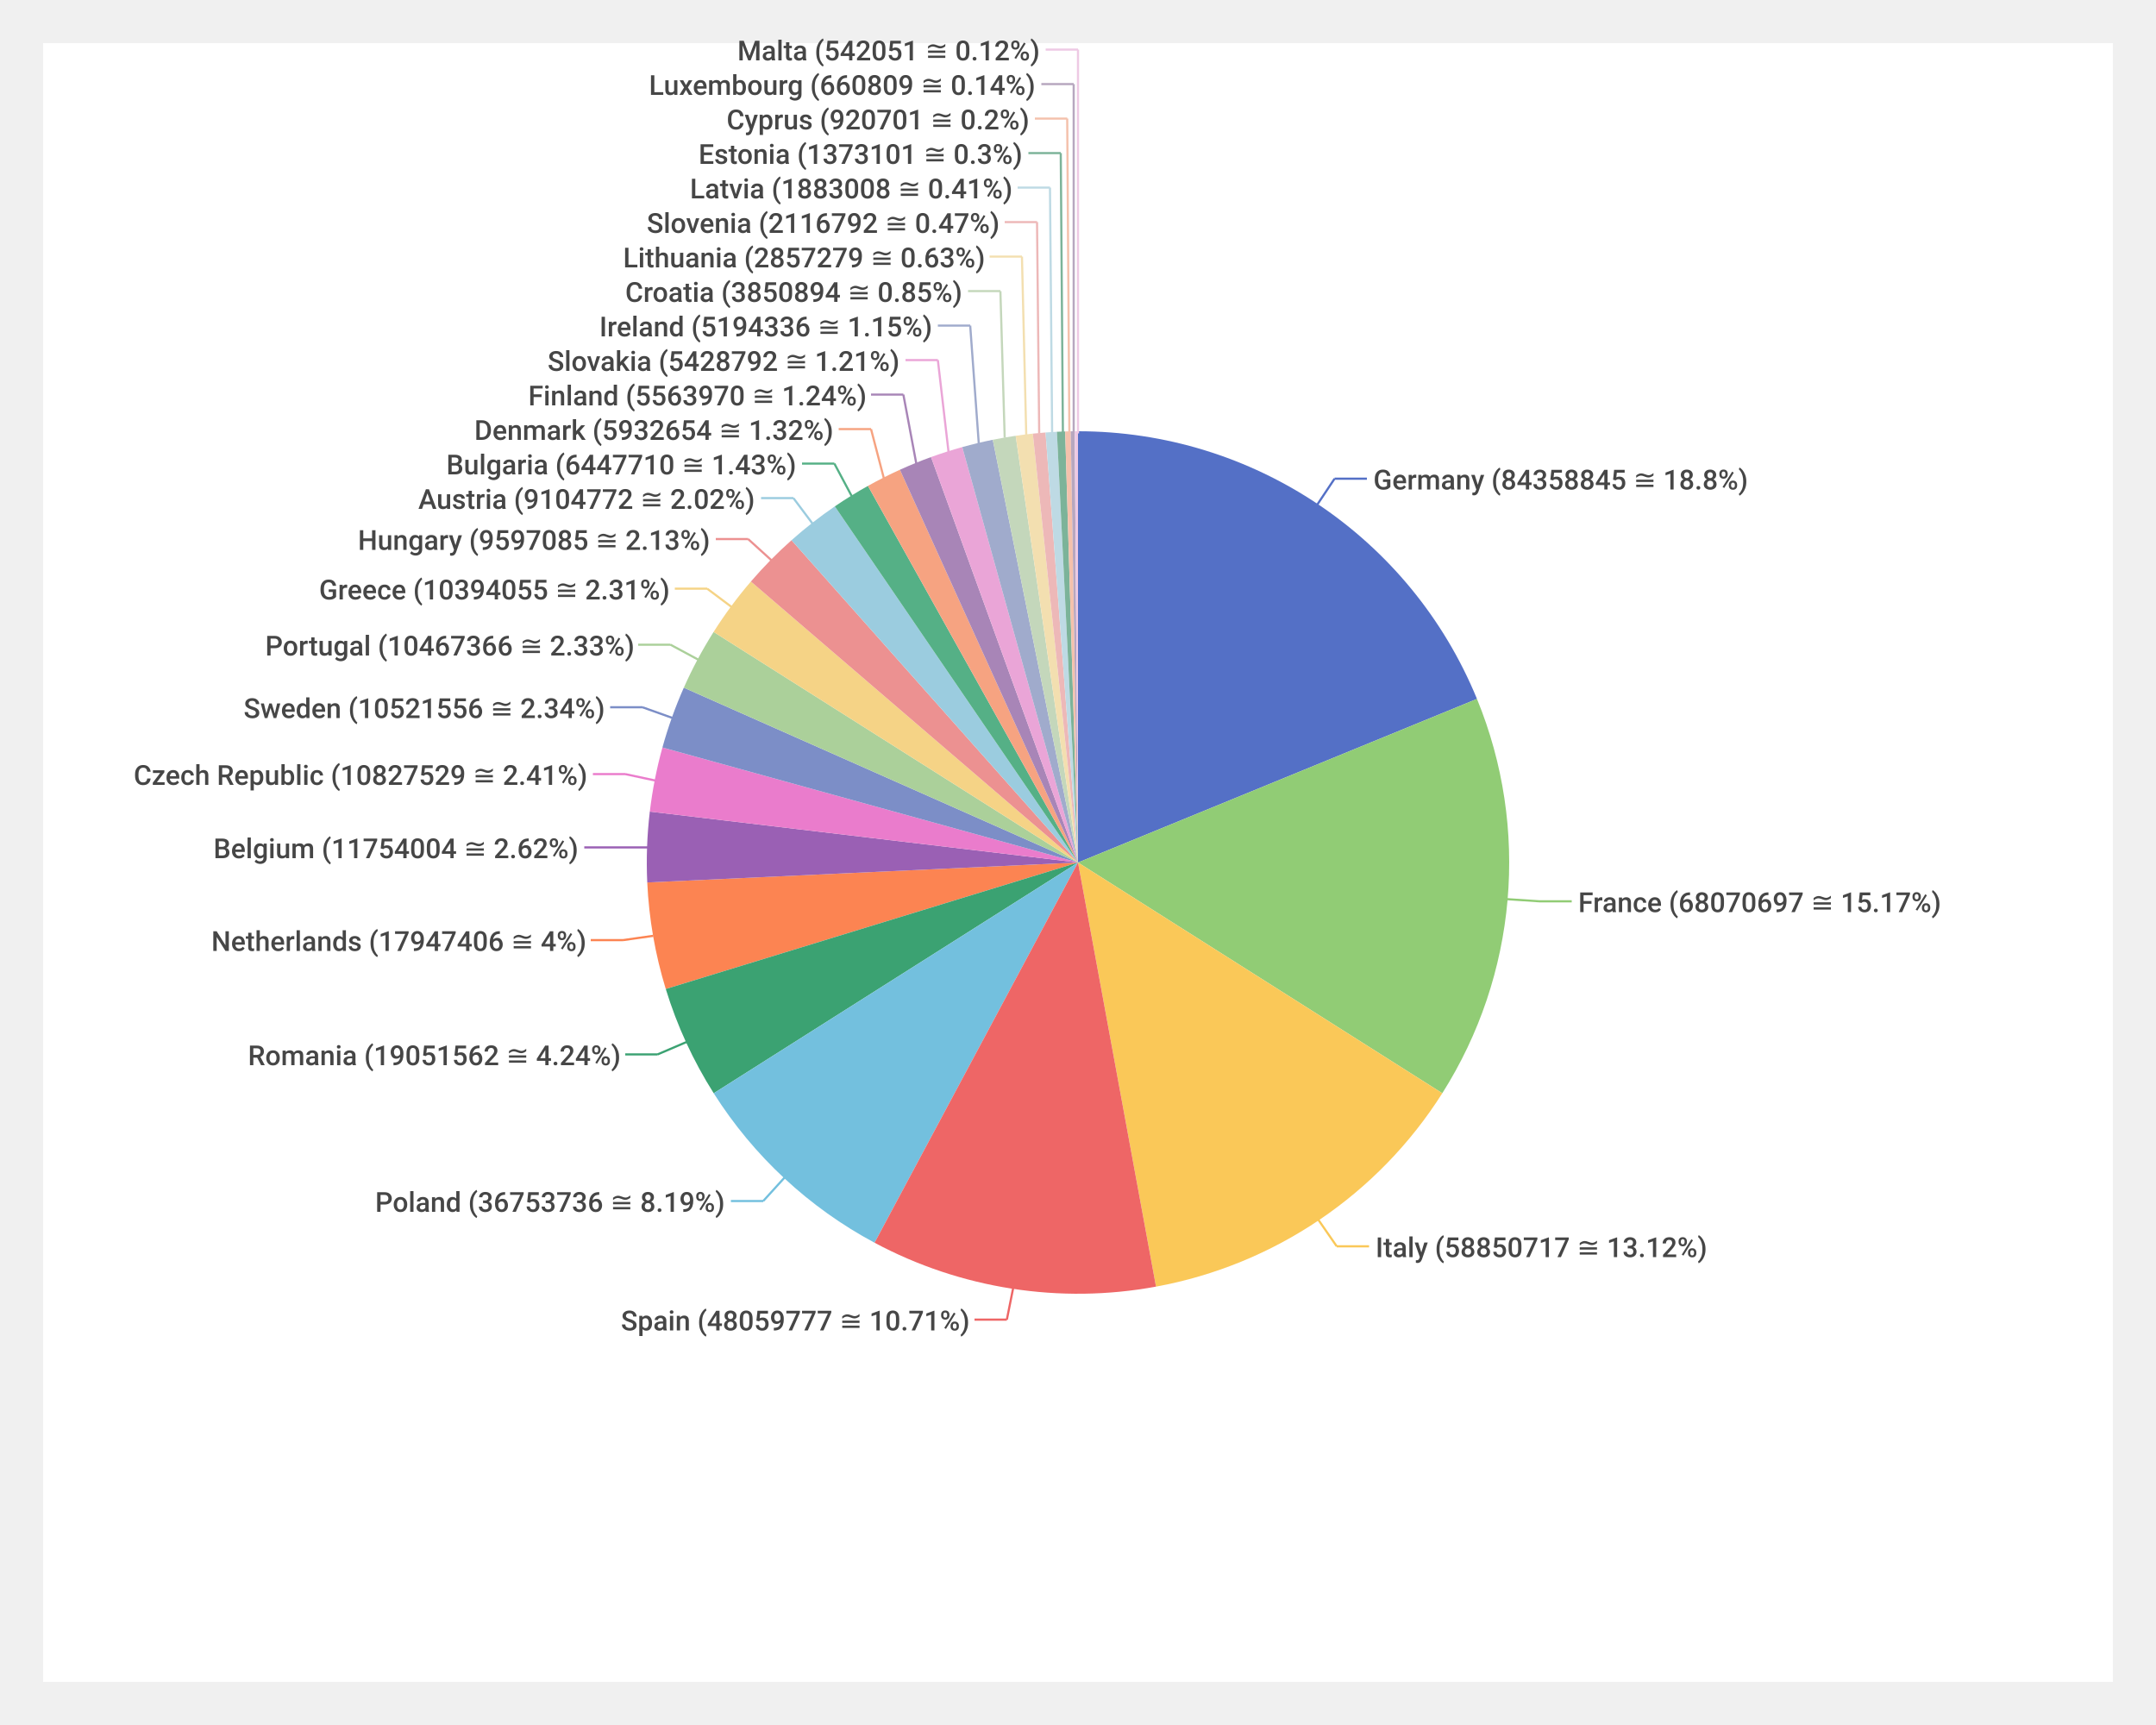
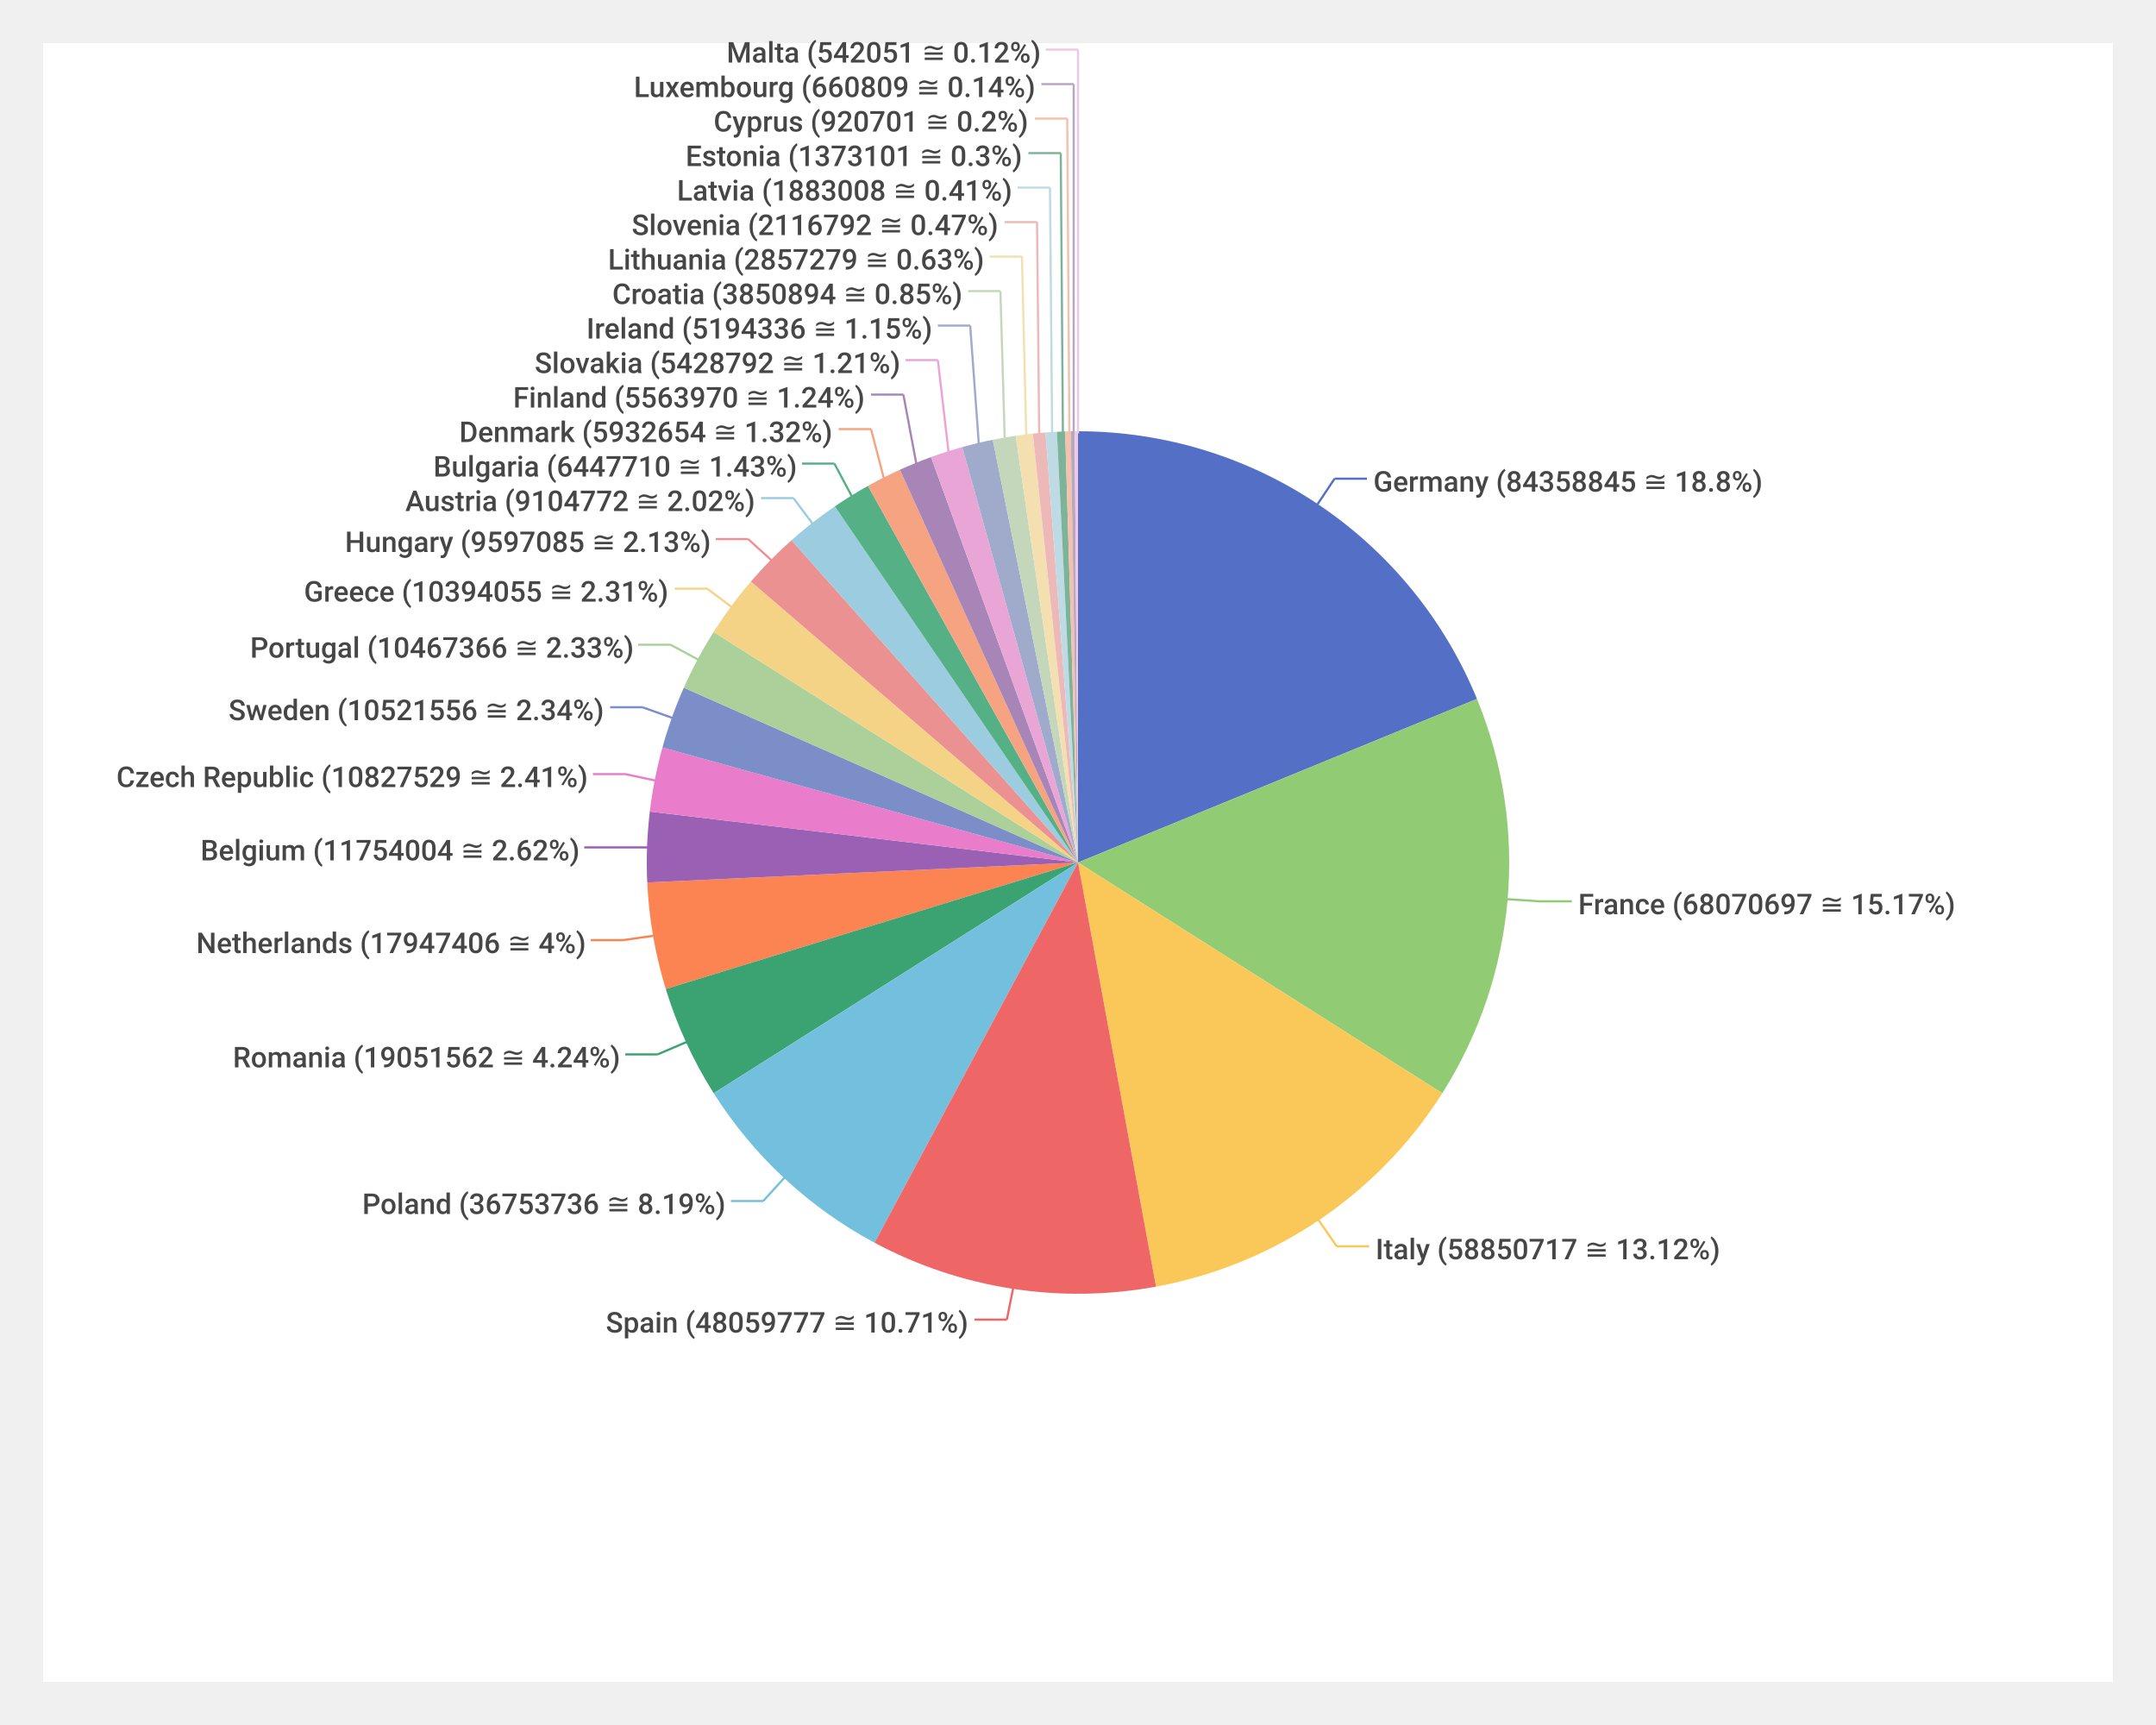
<svg xmlns="http://www.w3.org/2000/svg" viewBox="0 0 1000 800">
  <path d="M 20 20 L 980 20 L 980 780 L 20 780 L 20 20" style="stroke:none;fill:white" />
  <path d="M 500 400 L 500 200 A 200 200 0 0 1 685.05 324.13 L 500 400 Z" style="stroke:none;fill:rgb(84,112,198)" />
  <path d="M 611 234 L 619 222 M 619 222 L 634 222" style="stroke-width:1;stroke:rgb(84,112,198);fill:none" />
-   <text x="637" y="227" style="stroke:none;fill:rgb(70,70,70);font-size:12.8px;font-family:'Roboto Medium',sans-serif">Germany (84358845 ≅ 18.8%)</text>
+   <text x="637" y="228" style="stroke:none;fill:rgb(70,70,70);font-size:13.3px;font-family:'Roboto Medium',sans-serif">Germany (84358845 ≅ 18.8%)</text>
  <path d="M 500 400 L 685.05 324.13 A 200 200 0 0 1 668.97 507 L 500 400 Z" style="stroke:none;fill:rgb(145,204,117)" />
  <path d="M 699 417 L 714 418 M 714 418 L 729 418" style="stroke-width:1;stroke:rgb(145,204,117);fill:none" />
-   <text x="732" y="423" style="stroke:none;fill:rgb(70,70,70);font-size:12.8px;font-family:'Roboto Medium',sans-serif">France (68070697 ≅ 15.17%)</text>
+   <text x="732" y="424" style="stroke:none;fill:rgb(70,70,70);font-size:13.3px;font-family:'Roboto Medium',sans-serif">France (68070697 ≅ 15.17%)</text>
  <path d="M 500 400 L 668.97 507 A 200 200 0 0 1 536.18 596.7 L 500 400 Z" style="stroke:none;fill:rgb(250,200,88)" />
  <path d="M 611 565 L 620 578 M 620 578 L 635 578" style="stroke-width:1;stroke:rgb(250,200,88);fill:none" />
-   <text x="638" y="583" style="stroke:none;fill:rgb(70,70,70);font-size:12.8px;font-family:'Roboto Medium',sans-serif">Italy (58850717 ≅ 13.12%)</text>
+   <text x="638" y="584" style="stroke:none;fill:rgb(70,70,70);font-size:13.3px;font-family:'Roboto Medium',sans-serif">Italy (58850717 ≅ 13.12%)</text>
  <path d="M 500 400 L 308.8 458.67 A 200 200 0 0 1 300.21 409.26 L 500 400 Z" style="stroke:none;fill:rgb(252,132,82)" />
  <path d="M 303 434 L 289 436 M 289 436 L 274 436" style="stroke-width:1;stroke:rgb(252,132,82);fill:none" />
-   <text x="98" y="441" style="stroke:none;fill:rgb(70,70,70);font-size:12.8px;font-family:'Roboto Medium',sans-serif">Netherlands (17947406 ≅ 4%)</text>
+   <text x="91" y="442" style="stroke:none;fill:rgb(70,70,70);font-size:13.3px;font-family:'Roboto Medium',sans-serif">Netherlands (17947406 ≅ 4%)</text>
  <path d="M 500 400 L 331.04 507.02 A 200 200 0 0 1 308.8 458.67 L 500 400 Z" style="stroke:none;fill:rgb(59,162,114)" />
  <path d="M 319 483 L 305 489 M 305 489 L 290 489" style="stroke-width:1;stroke:rgb(59,162,114);fill:none" />
-   <text x="115" y="494" style="stroke:none;fill:rgb(70,70,70);font-size:12.8px;font-family:'Roboto Medium',sans-serif">Romania (19051562 ≅ 4.24%)</text>
+   <text x="108" y="495" style="stroke:none;fill:rgb(70,70,70);font-size:13.3px;font-family:'Roboto Medium',sans-serif">Romania (19051562 ≅ 4.24%)</text>
  <path d="M 500 400 L 405.64 576.34 A 200 200 0 0 1 331.04 507.02 L 500 400 Z" style="stroke:none;fill:rgb(115,192,222)" />
  <path d="M 364 546 L 354 557 M 354 557 L 339 557" style="stroke-width:1;stroke:rgb(115,192,222);fill:none" />
-   <text x="174" y="562" style="stroke:none;fill:rgb(70,70,70);font-size:12.8px;font-family:'Roboto Medium',sans-serif">Poland (36753736 ≅ 8.19%)</text>
+   <text x="168" y="563" style="stroke:none;fill:rgb(70,70,70);font-size:13.3px;font-family:'Roboto Medium',sans-serif">Poland (36753736 ≅ 8.19%)</text>
  <path d="M 500 400 L 536.18 596.7 A 200 200 0 0 1 405.64 576.34 L 500 400 Z" style="stroke:none;fill:rgb(238,102,102)" />
  <path d="M 470 597 L 467 612 M 467 612 L 452 612" style="stroke-width:1;stroke:rgb(238,102,102);fill:none" />
-   <text x="288" y="617" style="stroke:none;fill:rgb(70,70,70);font-size:12.8px;font-family:'Roboto Medium',sans-serif">Spain (48059777 ≅ 10.71%)</text>
+   <text x="281" y="618" style="stroke:none;fill:rgb(70,70,70);font-size:13.3px;font-family:'Roboto Medium',sans-serif">Spain (48059777 ≅ 10.71%)</text>
  <path d="M 500 400 L 300.21 409.26 A 200 200 0 0 1 301.4 376.39 L 500 400 Z" style="stroke:none;fill:rgb(154,96,180)" />
  <path d="M 301 393 L 286 393 M 286 393 L 271 393" style="stroke-width:1;stroke:rgb(154,96,180);fill:none" />
-   <text x="99" y="398" style="stroke:none;fill:rgb(70,70,70);font-size:12.8px;font-family:'Roboto Medium',sans-serif">Belgium (11754004 ≅ 2.62%)</text>
+   <text x="93" y="399" style="stroke:none;fill:rgb(70,70,70);font-size:13.3px;font-family:'Roboto Medium',sans-serif">Belgium (11754004 ≅ 2.62%)</text>
  <path d="M 500 400 L 301.4 376.39 A 200 200 0 0 1 307.25 346.65 L 500 400 Z" style="stroke:none;fill:rgb(234,124,204)" />
  <path d="M 304 362 L 290 359 M 290 359 L 275 359" style="stroke-width:1;stroke:rgb(234,124,204);fill:none" />
-   <text x="62" y="364" style="stroke:none;fill:rgb(70,70,70);font-size:12.8px;font-family:'Roboto Medium',sans-serif">Czech Republic (10827529 ≅ 2.41%)</text>
+   <text x="54" y="365" style="stroke:none;fill:rgb(70,70,70);font-size:13.3px;font-family:'Roboto Medium',sans-serif">Czech Republic (10827529 ≅ 2.41%)</text>
  <path d="M 500 400 L 307.25 346.65 A 200 200 0 0 1 317.17 318.92 L 500 400 Z" style="stroke:none;fill:rgb(124,142,199)" />
  <path d="M 312 333 L 298 328 M 298 328 L 283 328" style="stroke-width:1;stroke:rgb(124,142,199);fill:none" />
-   <text x="113" y="333" style="stroke:none;fill:rgb(70,70,70);font-size:12.8px;font-family:'Roboto Medium',sans-serif">Sweden (10521556 ≅ 2.34%)</text>
+   <text x="106" y="334" style="stroke:none;fill:rgb(70,70,70);font-size:13.3px;font-family:'Roboto Medium',sans-serif">Sweden (10521556 ≅ 2.34%)</text>
  <path d="M 500 400 L 317.17 318.92 A 200 200 0 0 1 330.98 293.08 L 500 400 Z" style="stroke:none;fill:rgb(171,208,154)" />
  <path d="M 324 306 L 311 299 M 311 299 L 296 299" style="stroke-width:1;stroke:rgb(171,208,154);fill:none" />
-   <text x="123" y="304" style="stroke:none;fill:rgb(70,70,70);font-size:12.8px;font-family:'Roboto Medium',sans-serif">Portugal (10467366 ≅ 2.33%)</text>
+   <text x="116" y="305" style="stroke:none;fill:rgb(70,70,70);font-size:13.3px;font-family:'Roboto Medium',sans-serif">Portugal (10467366 ≅ 2.33%)</text>
  <path d="M 500 400 L 330.98 293.08 A 200 200 0 0 1 348.28 269.69 L 500 400 Z" style="stroke:none;fill:rgb(245,211,134)" />
  <path d="M 340 282 L 328 273 M 328 273 L 313 273" style="stroke-width:1;stroke:rgb(245,211,134);fill:none" />
-   <text x="148" y="278" style="stroke:none;fill:rgb(70,70,70);font-size:12.8px;font-family:'Roboto Medium',sans-serif">Greece (10394055 ≅ 2.31%)</text>
+   <text x="141" y="279" style="stroke:none;fill:rgb(70,70,70);font-size:13.3px;font-family:'Roboto Medium',sans-serif">Greece (10394055 ≅ 2.31%)</text>
  <path d="M 500 400 L 348.28 269.69 A 200 200 0 0 1 367.12 250.53 L 500 400 Z" style="stroke:none;fill:rgb(236,145,145)" />
  <path d="M 358 260 L 347 250 M 347 250 L 332 250" style="stroke-width:1;stroke:rgb(236,145,145);fill:none" />
-   <text x="166" y="255" style="stroke:none;fill:rgb(70,70,70);font-size:12.8px;font-family:'Roboto Medium',sans-serif">Hungary (9597085 ≅ 2.13%)</text>
+   <text x="160" y="256" style="stroke:none;fill:rgb(70,70,70);font-size:13.3px;font-family:'Roboto Medium',sans-serif">Hungary (9597085 ≅ 2.13%)</text>
  <path d="M 500 400 L 367.12 250.53 A 200 200 0 0 1 387.21 234.84 L 500 400 Z" style="stroke:none;fill:rgb(155,204,223)" />
  <path d="M 377 243 L 368 231 M 368 231 L 353 231" style="stroke-width:1;stroke:rgb(155,204,223);fill:none" />
-   <text x="194" y="236" style="stroke:none;fill:rgb(70,70,70);font-size:12.8px;font-family:'Roboto Medium',sans-serif">Austria (9104772 ≅ 2.02%)</text>
+   <text x="188" y="237" style="stroke:none;fill:rgb(70,70,70);font-size:13.3px;font-family:'Roboto Medium',sans-serif">Austria (9104772 ≅ 2.02%)</text>
  <path d="M 500 400 L 387.21 234.84 A 200 200 0 0 1 402.57 225.34 L 500 400 Z" style="stroke:none;fill:rgb(85,176,134)" />
  <path d="M 395 230 L 387 215 M 387 215 L 372 215" style="stroke-width:1;stroke:rgb(85,176,134);fill:none" />
-   <text x="207" y="220" style="stroke:none;fill:rgb(70,70,70);font-size:12.8px;font-family:'Roboto Medium',sans-serif">Bulgaria (6447710 ≅ 1.43%)</text>
+   <text x="201" y="221" style="stroke:none;fill:rgb(70,70,70);font-size:13.3px;font-family:'Roboto Medium',sans-serif">Bulgaria (6447710 ≅ 1.43%)</text>
  <path d="M 500 400 L 402.57 225.34 A 200 200 0 0 1 417.4 217.85 L 500 400 Z" style="stroke:none;fill:rgb(246,163,129)" />
  <path d="M 410 222 L 404 199 M 404 199 L 389 199" style="stroke-width:1;stroke:rgb(246,163,129);fill:none" />
-   <text x="220" y="204" style="stroke:none;fill:rgb(70,70,70);font-size:12.8px;font-family:'Roboto Medium',sans-serif">Denmark (5932654 ≅ 1.32%)</text>
+   <text x="213" y="205" style="stroke:none;fill:rgb(70,70,70);font-size:13.3px;font-family:'Roboto Medium',sans-serif">Denmark (5932654 ≅ 1.32%)</text>
  <path d="M 500 400 L 417.4 217.85 A 200 200 0 0 1 431.83 211.97 L 500 400 Z" style="stroke:none;fill:rgb(168,133,183)" />
  <path d="M 425 215 L 419 183 M 419 183 L 404 183" style="stroke-width:1;stroke:rgb(168,133,183);fill:none" />
-   <text x="245" y="188" style="stroke:none;fill:rgb(70,70,70);font-size:12.8px;font-family:'Roboto Medium',sans-serif">Finland (5563970 ≅ 1.24%)</text>
+   <text x="238" y="189" style="stroke:none;fill:rgb(70,70,70);font-size:13.3px;font-family:'Roboto Medium',sans-serif">Finland (5563970 ≅ 1.24%)</text>
  <path d="M 500 400 L 431.83 211.97 A 200 200 0 0 1 446.32 207.34 L 500 400 Z" style="stroke:none;fill:rgb(234,165,215)" />
  <path d="M 440 210 L 435 167 M 435 167 L 420 167" style="stroke-width:1;stroke:rgb(234,165,215);fill:none" />
-   <text x="254" y="172" style="stroke:none;fill:rgb(70,70,70);font-size:12.8px;font-family:'Roboto Medium',sans-serif">Slovakia (5428792 ≅ 1.21%)</text>
+   <text x="248" y="173" style="stroke:none;fill:rgb(70,70,70);font-size:13.3px;font-family:'Roboto Medium',sans-serif">Slovakia (5428792 ≅ 1.21%)</text>
  <path d="M 500 400 L 446.32 207.34 A 200 200 0 0 1 460.47 203.95 L 500 400 Z" style="stroke:none;fill:rgb(160,171,204)" />
  <path d="M 454 206 L 450 151 M 450 151 L 435 151" style="stroke-width:1;stroke:rgb(160,171,204);fill:none" />
-   <text x="278" y="156" style="stroke:none;fill:rgb(70,70,70);font-size:12.8px;font-family:'Roboto Medium',sans-serif">Ireland (5194336 ≅ 1.15%)</text>
+   <text x="272" y="157" style="stroke:none;fill:rgb(70,70,70);font-size:13.3px;font-family:'Roboto Medium',sans-serif">Ireland (5194336 ≅ 1.15%)</text>
  <path d="M 500 400 L 460.47 203.95 A 200 200 0 0 1 471.09 202.1 L 500 400 Z" style="stroke:none;fill:rgb(196,215,187)" />
  <path d="M 466 203 L 464 135 M 464 135 L 449 135" style="stroke-width:1;stroke:rgb(196,215,187);fill:none" />
-   <text x="290" y="140" style="stroke:none;fill:rgb(70,70,70);font-size:12.8px;font-family:'Roboto Medium',sans-serif">Croatia (3850894 ≅ 0.85%)</text>
+   <text x="284" y="141" style="stroke:none;fill:rgb(70,70,70);font-size:13.3px;font-family:'Roboto Medium',sans-serif">Croatia (3850894 ≅ 0.85%)</text>
  <path d="M 500 400 L 471.09 202.1 A 200 200 0 0 1 479.04 201.1 L 500 400 Z" style="stroke:none;fill:rgb(243,223,176)" />
  <path d="M 476 202 L 474 119 M 474 119 L 459 119" style="stroke-width:1;stroke:rgb(243,223,176);fill:none" />
-   <text x="289" y="124" style="stroke:none;fill:rgb(70,70,70);font-size:12.8px;font-family:'Roboto Medium',sans-serif">Lithuania (2857279 ≅ 0.63%)</text>
+   <text x="282" y="125" style="stroke:none;fill:rgb(70,70,70);font-size:13.3px;font-family:'Roboto Medium',sans-serif">Lithuania (2857279 ≅ 0.63%)</text>
  <path d="M 500 400 L 479.04 201.1 A 200 200 0 0 1 484.94 200.57 L 500 400 Z" style="stroke:none;fill:rgb(237,184,184)" />
  <path d="M 482 201 L 481 103 M 481 103 L 466 103" style="stroke-width:1;stroke:rgb(237,184,184);fill:none" />
-   <text x="300" y="108" style="stroke:none;fill:rgb(70,70,70);font-size:12.8px;font-family:'Roboto Medium',sans-serif">Slovenia (2116792 ≅ 0.47%)</text>
+   <text x="293" y="109" style="stroke:none;fill:rgb(70,70,70);font-size:13.3px;font-family:'Roboto Medium',sans-serif">Slovenia (2116792 ≅ 0.47%)</text>
  <path d="M 500 400 L 484.94 200.57 A 200 200 0 0 1 490.21 200.24 L 500 400 Z" style="stroke:none;fill:rgb(190,218,228)" />
  <path d="M 488 201 L 487 87 M 487 87 L 472 87" style="stroke-width:1;stroke:rgb(190,218,228);fill:none" />
-   <text x="320" y="92" style="stroke:none;fill:rgb(70,70,70);font-size:12.8px;font-family:'Roboto Medium',sans-serif">Latvia (1883008 ≅ 0.41%)</text>
+   <text x="314" y="93" style="stroke:none;fill:rgb(70,70,70);font-size:13.3px;font-family:'Roboto Medium',sans-serif">Latvia (1883008 ≅ 0.41%)</text>
  <path d="M 500 400 L 490.21 200.24 A 200 200 0 0 1 494.05 200.09 L 500 400 Z" style="stroke:none;fill:rgb(124,179,153)" />
  <path d="M 493 201 L 492 71 M 492 71 L 477 71" style="stroke-width:1;stroke:rgb(124,179,153);fill:none" />
-   <text x="324" y="76" style="stroke:none;fill:rgb(70,70,70);font-size:12.8px;font-family:'Roboto Medium',sans-serif">Estonia (1373101 ≅ 0.3%)</text>
+   <text x="318" y="77" style="stroke:none;fill:rgb(70,70,70);font-size:13.3px;font-family:'Roboto Medium',sans-serif">Estonia (1373101 ≅ 0.3%)</text>
  <path d="M 500 400 L 494.05 200.09 A 200 200 0 0 1 496.63 200.03 L 500 400 Z" style="stroke:none;fill:rgb(244,193,172)" />
  <path d="M 496 201 L 495 55 M 495 55 L 480 55" style="stroke-width:1;stroke:rgb(244,193,172);fill:none" />
-   <text x="337" y="60" style="stroke:none;fill:rgb(70,70,70);font-size:12.8px;font-family:'Roboto Medium',sans-serif">Cyprus (920701 ≅ 0.2%)</text>
+   <text x="331" y="61" style="stroke:none;fill:rgb(70,70,70);font-size:13.3px;font-family:'Roboto Medium',sans-serif">Cyprus (920701 ≅ 0.2%)</text>
  <path d="M 500 400 L 496.63 200.03 A 200 200 0 0 1 498.48 200.01 L 500 400 Z" style="stroke:none;fill:rgb(183,167,191)" />
  <path d="M 498 201 L 498 39 M 498 39 L 483 39" style="stroke-width:1;stroke:rgb(183,167,191);fill:none" />
-   <text x="301" y="44" style="stroke:none;fill:rgb(70,70,70);font-size:12.8px;font-family:'Roboto Medium',sans-serif">Luxembourg (660809 ≅ 0.14%)</text>
+   <text x="294" y="45" style="stroke:none;fill:rgb(70,70,70);font-size:13.3px;font-family:'Roboto Medium',sans-serif">Luxembourg (660809 ≅ 0.14%)</text>
  <path d="M 500 400 L 498.48 200.01 A 200 200 0 0 1 500 200 L 500 400 Z" style="stroke:none;fill:rgb(238,201,228)" />
  <path d="M 500 201 L 500 23 M 500 23 L 485 23" style="stroke-width:1;stroke:rgb(238,201,228);fill:none" />
-   <text x="342" y="28" style="stroke:none;fill:rgb(70,70,70);font-size:12.8px;font-family:'Roboto Medium',sans-serif">Malta (542051 ≅ 0.12%)</text>
+   <text x="337" y="29" style="stroke:none;fill:rgb(70,70,70);font-size:13.3px;font-family:'Roboto Medium',sans-serif">Malta (542051 ≅ 0.12%)</text>
</svg>
